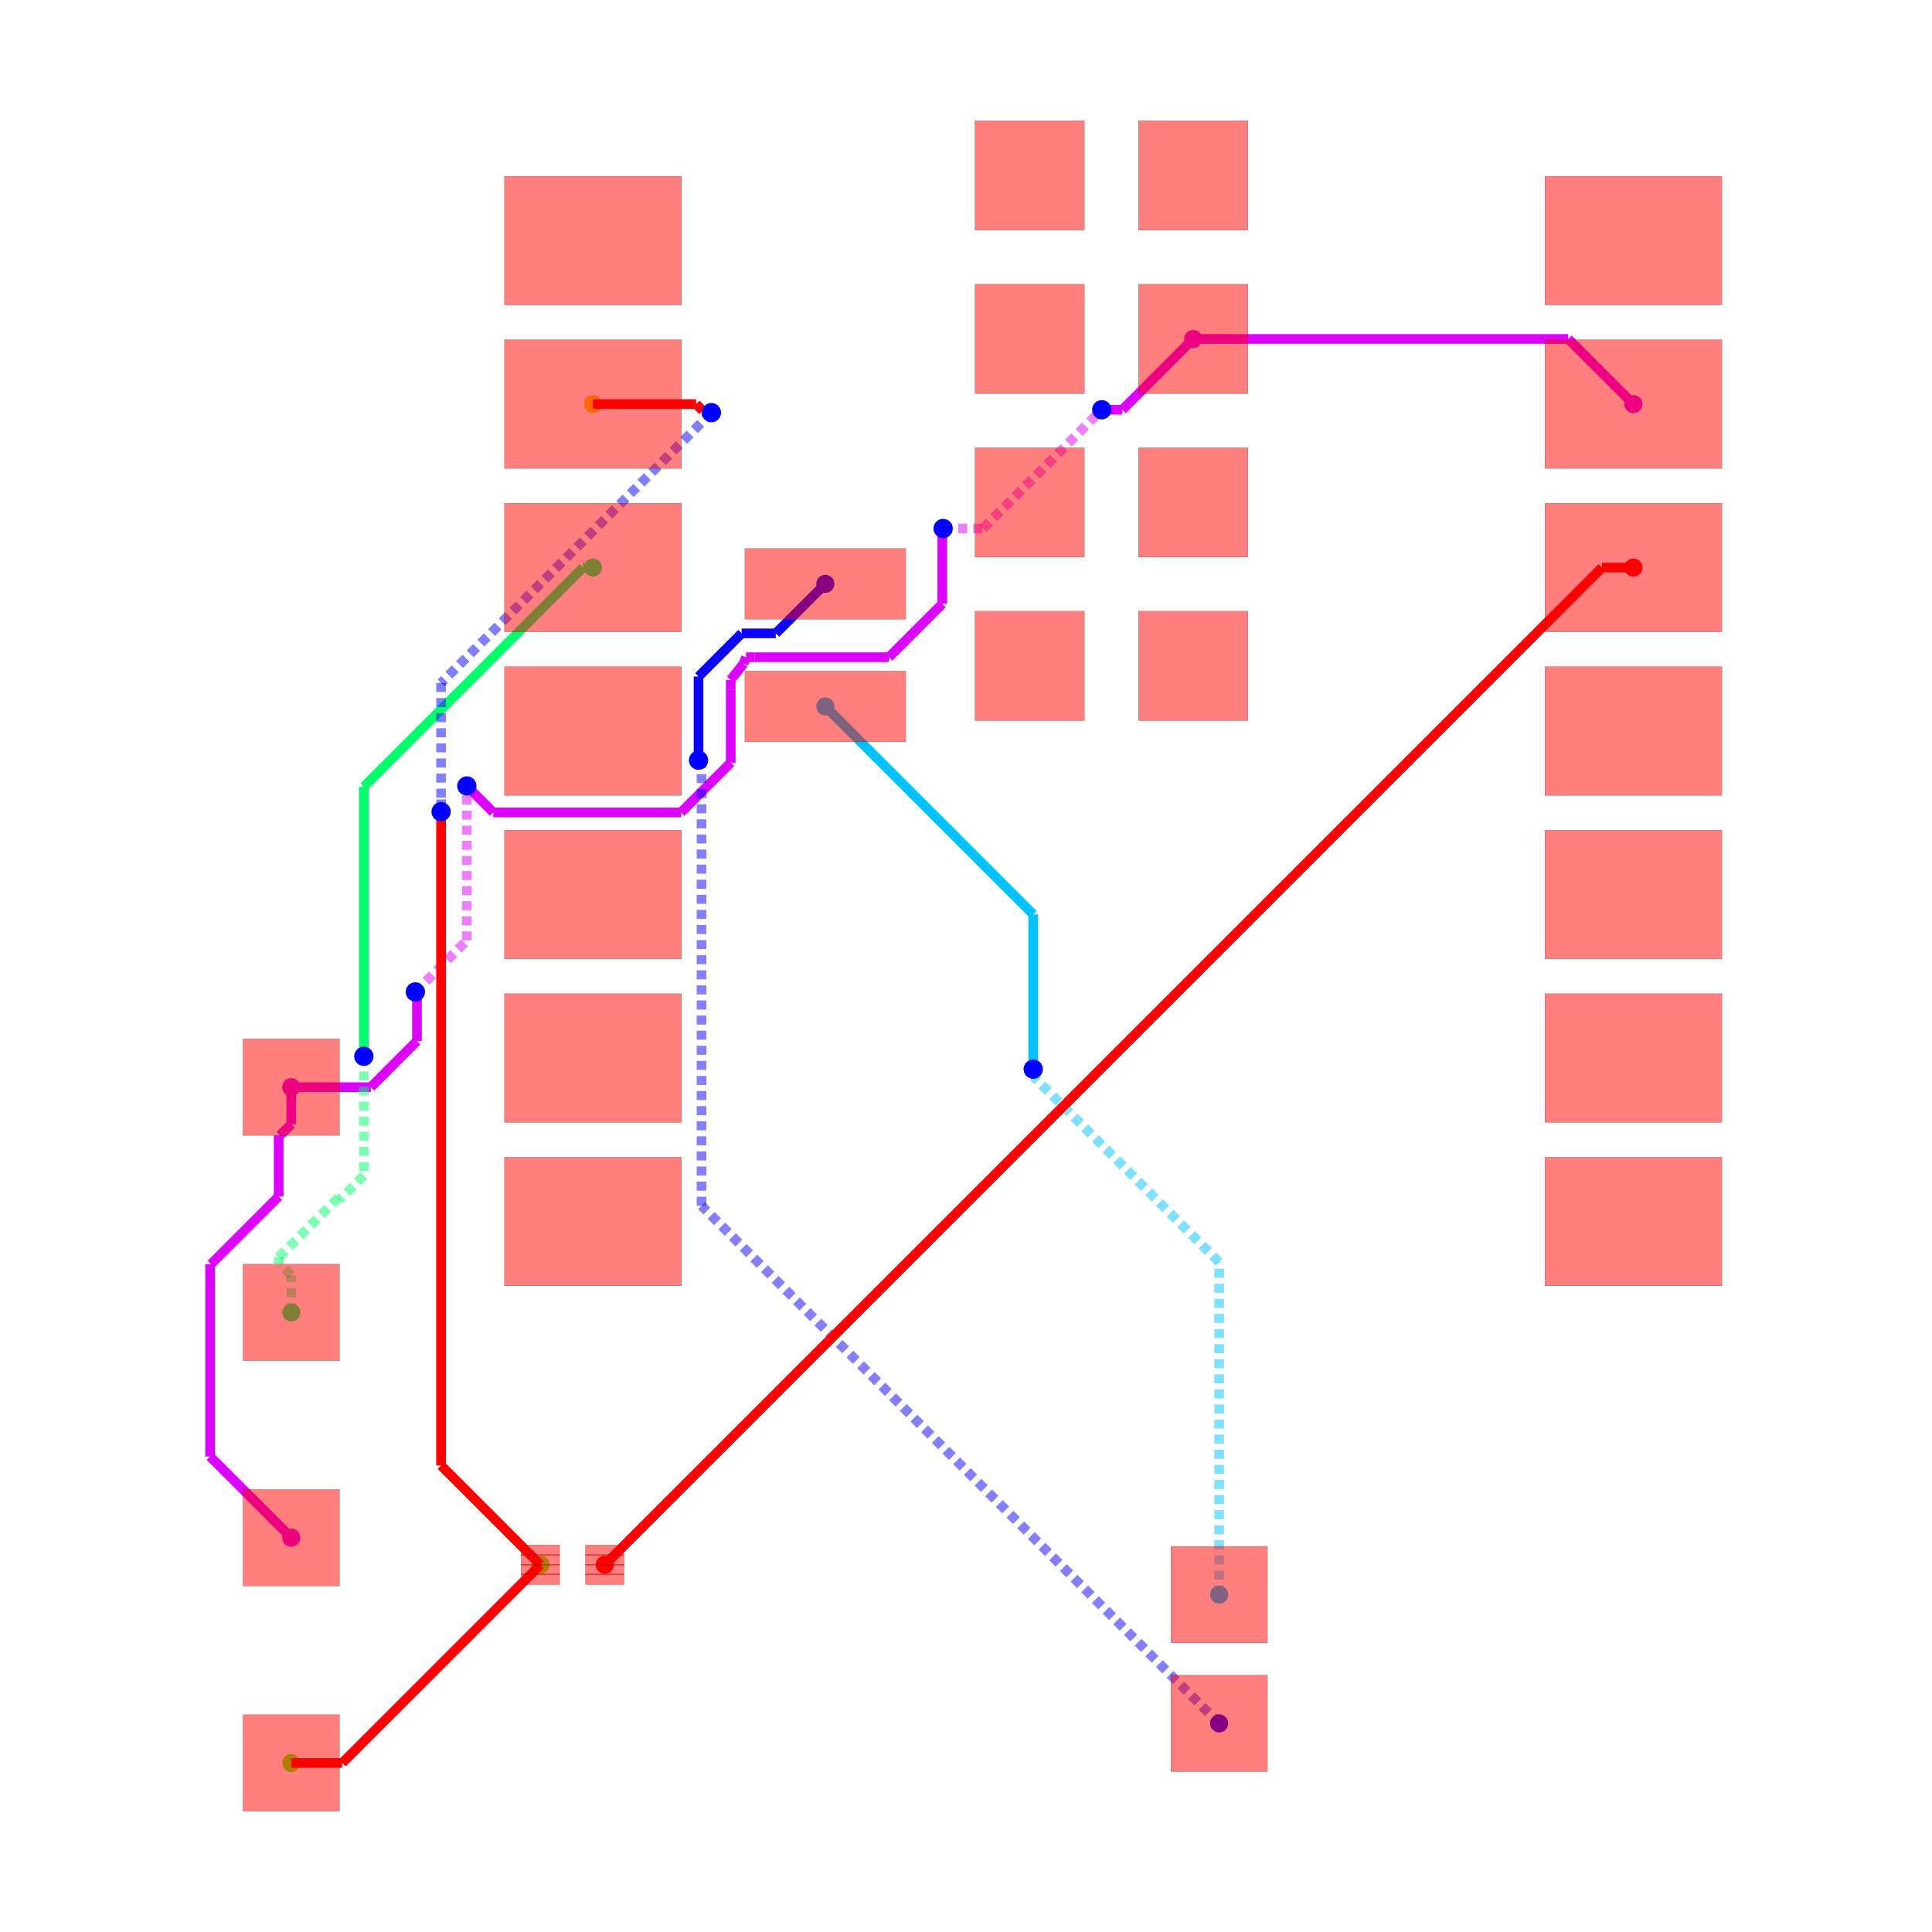
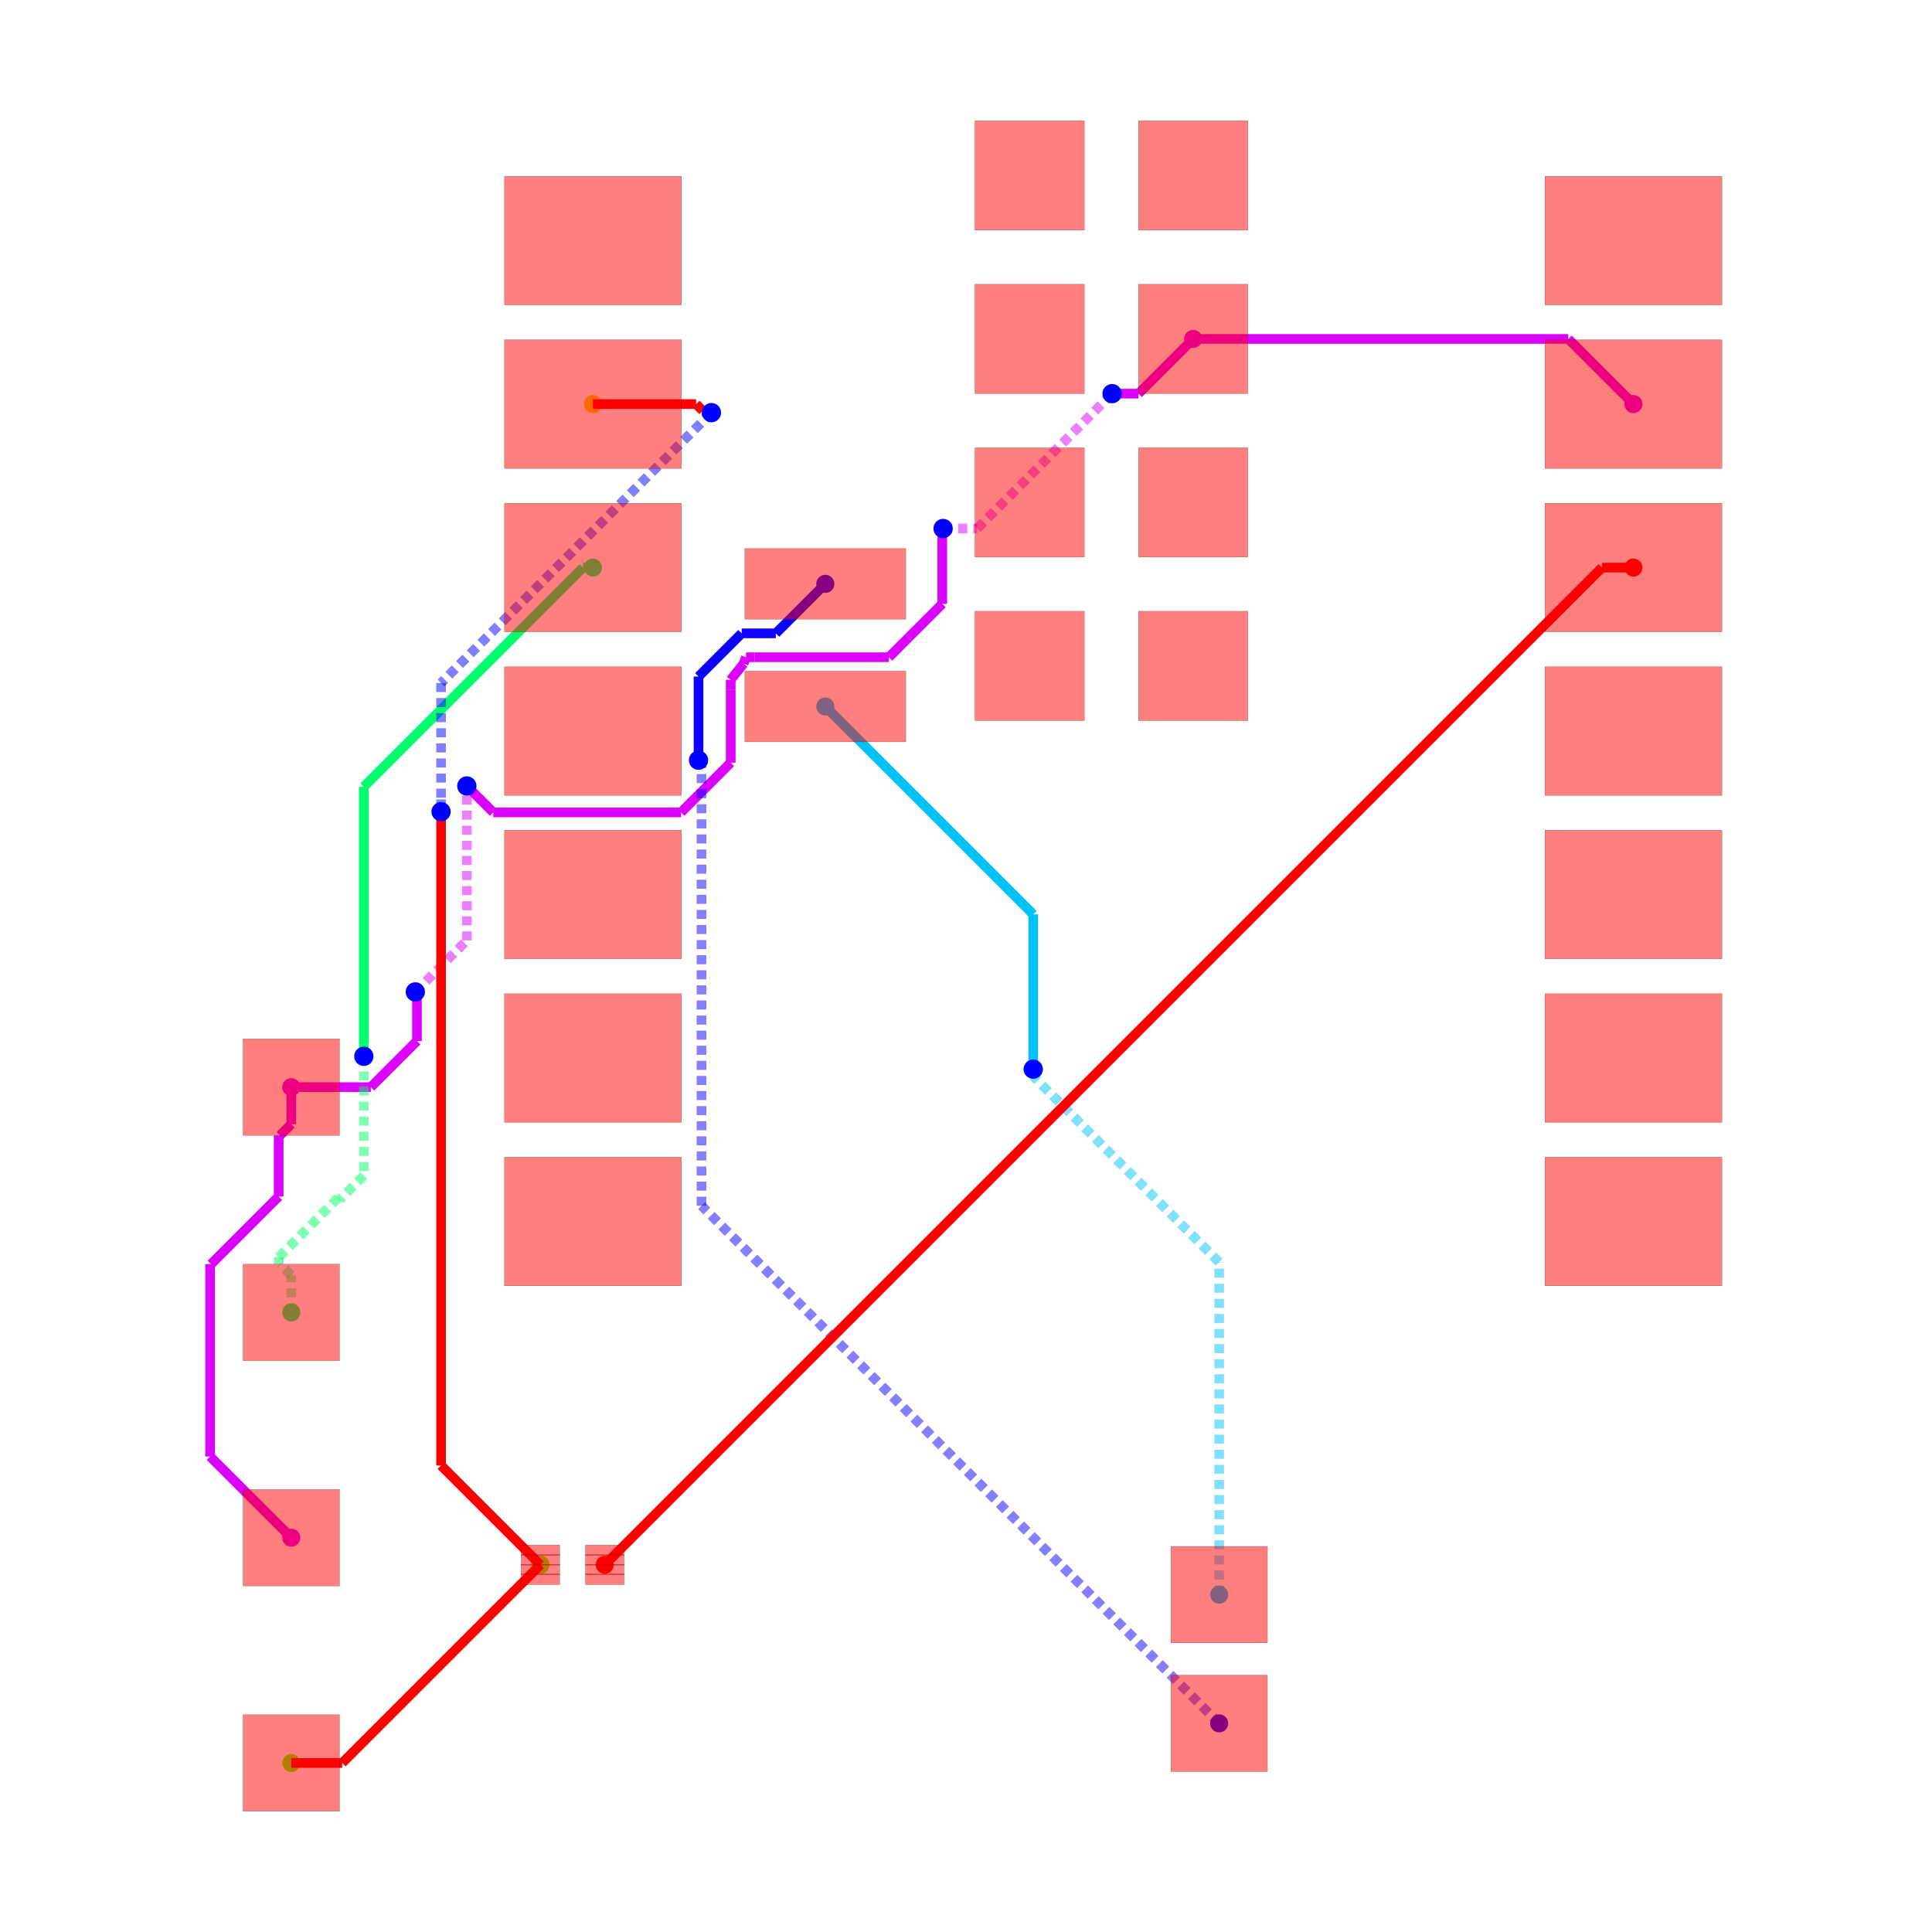
<svg xmlns="http://www.w3.org/2000/svg" width="640" height="640" viewBox="0 0 640 640">
  <rect width="100%" height="100%" fill="white" />
  <g>
    <circle data-type="point" data-label="source_trace_2 (top)" data-x="10.124772" data-y="6.993" cx="541.089" cy="188.015" r="3" fill="hsl(0, 100%, 50%)" />
  </g>
  <g>
    <circle data-type="point" data-label="source_trace_2 (top)" data-x="-5.856893060790263" data-y="-8.500436101920712" cx="200.334" cy="518.359" r="3" fill="hsl(0, 100%, 50%)" />
  </g>
  <g>
    <circle data-type="point" data-label="source_trace_3 (top)" data-x="-6.040227999999999" data-y="9.533000000000001" cx="196.425" cy="133.858" r="3" fill="hsl(48.571, 100%, 50%)" />
  </g>
  <g>
    <circle data-type="point" data-label="source_trace_3 (top)" data-x="-6.856893060790263" data-y="-8.500436101920712" cx="179.012" cy="518.359" r="3" fill="hsl(48.571, 100%, 50%)" />
  </g>
  <g>
    <circle data-type="point" data-label="source_trace_4 (top)" data-x="-6.856893060790263" data-y="-8.500436101920712" cx="179.012" cy="518.359" r="3" fill="hsl(97.143, 100%, 50%)" />
  </g>
  <g>
    <circle data-type="point" data-label="source_trace_4 (top)" data-x="-10.727385294299685" data-y="-11.579453643315949" cx="96.487" cy="584.009" r="3" fill="hsl(97.143, 100%, 50%)" />
  </g>
  <g>
    <circle data-type="point" data-label="source_trace_6 (top)" data-x="-6.040227999999999" data-y="6.993" cx="196.425" cy="188.015" r="3" fill="hsl(145.714, 100%, 50%)" />
  </g>
  <g>
    <circle data-type="point" data-label="source_trace_6 (top)" data-x="-10.727385294299685" data-y="-4.579453643315949" cx="96.487" cy="434.758" r="3" fill="hsl(145.714, 100%, 50%)" />
  </g>
  <g>
    <circle data-type="point" data-label="source_trace_8 (top)" data-x="-2.4302279999999996" data-y="4.835" cx="273.396" cy="234.026" r="3" fill="hsl(194.286, 100%, 50%)" />
  </g>
  <g>
    <circle data-type="point" data-label="source_trace_8 (top)" data-x="3.6885631738662035" data-y="-8.96420520580684" cx="403.858" cy="528.248" r="3" fill="hsl(194.286, 100%, 50%)" />
  </g>
  <g>
    <circle data-type="point" data-label="source_trace_9 (top)" data-x="-2.4302279999999996" data-y="6.74" cx="273.396" cy="193.409" r="3" fill="hsl(242.857, 100%, 50%)" />
  </g>
  <g>
    <circle data-type="point" data-label="source_trace_9 (top)" data-x="3.6885631738662035" data-y="-10.96420520580684" cx="403.858" cy="570.891" r="3" fill="hsl(242.857, 100%, 50%)" />
  </g>
  <g>
    <circle data-type="point" data-label="source_net_0 (top)" data-x="10.124772" data-y="9.533000000000001" cx="541.089" cy="133.858" r="3" fill="hsl(291.429, 100%, 50%)" />
  </g>
  <g>
    <circle data-type="point" data-label="source_net_0 (top)" data-x="3.2847720000000002" data-y="10.545" cx="395.249" cy="112.28" r="3" fill="hsl(291.429, 100%, 50%)" />
  </g>
  <g>
    <circle data-type="point" data-label="source_net_0 (top)" data-x="-10.727385294299685" data-y="-8.079453643315949" cx="96.487" cy="509.383" r="3" fill="hsl(291.429, 100%, 50%)" />
  </g>
  <g>
    <circle data-type="point" data-label="source_net_0 (top)" data-x="-10.727385294299685" data-y="-1.079453643315949" cx="96.487" cy="360.132" r="3" fill="hsl(291.429, 100%, 50%)" />
  </g>
  <g>
    <polyline data-points="3.2847720000000002,10.545 9.112772000000001,10.545" data-type="line" data-label="" points="395.249,112.28 519.511,112.28" fill="none" stroke="hsl(291.429, 100%, 50%)" stroke-width="3.198" />
  </g>
  <g>
    <polyline data-points="9.112772000000001,10.545 10.124772,9.533000000000001" data-type="line" data-label="" points="519.511,112.28 541.089,133.858" fill="none" stroke="hsl(291.429, 100%, 50%)" stroke-width="3.198" />
  </g>
  <g>
    <polyline data-points="-10.923365808937302,-1.8294536433159487 -10.923365808937302,-2.7783641826074845" data-type="line" data-label="" points="92.309,376.123 92.309,396.356" fill="none" stroke="hsl(291.429, 100%, 50%)" stroke-width="3.198" />
  </g>
  <g>
    <polyline data-points="-10.923365808937302,-2.7783641826074845 -11.974455269645766,-3.829453643315949" data-type="line" data-label="" points="92.309,396.356 69.898,418.766" fill="none" stroke="hsl(291.429, 100%, 50%)" stroke-width="3.198" />
  </g>
  <g>
    <polyline data-points="-10.727385294299685,-8.079453643315949 -11.988692647149843,-6.818146290465791" data-type="line" data-label="" points="96.487,509.383 69.594,482.49" fill="none" stroke="hsl(291.429, 100%, 50%)" stroke-width="3.198" />
  </g>
  <g>
    <polyline data-points="-11.988692647149843,-6.818146290465791 -11.988692647149843,-3.829453643315949" data-type="line" data-label="" points="69.594,482.49 69.594,418.766" fill="none" stroke="hsl(291.429, 100%, 50%)" stroke-width="3.198" />
  </g>
  <g>
    <polyline data-points="-10.727385294299685,-1.079453643315949 -10.727385294299685,-1.6544536433159482" data-type="line" data-label="" points="96.487,360.132 96.487,372.392" fill="none" stroke="hsl(291.429, 100%, 50%)" stroke-width="3.198" />
  </g>
  <g>
    <polyline data-points="-10.727385294299685,-1.6544536433159482 -10.902385294299686,-1.829453643315949" data-type="line" data-label="" points="96.487,372.392 92.756,376.123" fill="none" stroke="hsl(291.429, 100%, 50%)" stroke-width="3.198" />
  </g>
  <g>
    <polyline data-points="-10.727385294299685,-1.079453643315949 -9.491348071996729,-1.079453643315949" data-type="line" data-label="" points="96.487,360.132 122.842,360.132" fill="none" stroke="hsl(291.429, 100%, 50%)" stroke-width="3.198" />
  </g>
  <g>
    <polyline data-points="-9.491348071996729,-1.079453643315949 -8.774438452791047,-0.3625440241102671" data-type="line" data-label="" points="122.842,360.132 138.127,344.846" fill="none" stroke="hsl(291.429, 100%, 50%)" stroke-width="3.198" />
  </g>
  <g>
    <polyline data-points="-8.774438452791047,-0.3625440241102671 -8.774438452791047,0.3473537055801788" data-type="line" data-label="" points="138.127,344.846 138.127,329.71" fill="none" stroke="hsl(291.429, 100%, 50%)" stroke-width="3.198" />
  </g>
  <g>
    <polyline data-points="-8.774438452791047,0.3473537055801788 -8.8,0.37291525278913223" data-type="line" data-label="" points="138.127,329.71 137.582,329.165" fill="none" stroke="hsl(291.429, 100%, 50%)" stroke-width="3.198" />
  </g>
  <g>
    <polyline data-points="-8.8,0.37291525278913223 -8.8,0.4" data-type="line" data-label="" points="137.582,329.165 137.582,328.588" fill="none" stroke="hsl(291.429, 100%, 50%)" stroke-width="3.198" />
  </g>
  <g>
    <polyline data-points="-8.8,0.4 -8,1.2000000000000006" data-type="line" data-label="" points="137.582,328.588 154.64,311.53" fill="none" stroke="rgba(217,0,255,0.5)" stroke-width="3.198" stroke-dasharray="3 2" />
  </g>
  <g>
    <polyline data-points="-8,1.2000000000000006 -8,3.5671573499012204" data-type="line" data-label="" points="154.64,311.53 154.64,261.059" fill="none" stroke="rgba(217,0,255,0.5)" stroke-width="3.198" stroke-dasharray="3 2" />
  </g>
  <g>
    <polyline data-points="-8,3.5671573499012204 -8,3.5999999999999996" data-type="line" data-label="" points="154.64,261.059 154.64,260.359" fill="none" stroke="rgba(217,0,255,0.5)" stroke-width="3.198" stroke-dasharray="3 2" />
  </g>
  <g>
    <polyline data-points="-8,3.5999999999999996 -7.589181736399215,3.1891817363992154" data-type="line" data-label="" points="154.64,260.359 163.399,269.118" fill="none" stroke="hsl(291.429, 100%, 50%)" stroke-width="3.198" />
  </g>
  <g>
    <polyline data-points="-7.589181736399215,3.1891817363992154 -4.6722550227988915,3.1891817363992154" data-type="line" data-label="" points="163.399,269.118 225.592,269.118" fill="none" stroke="hsl(291.429, 100%, 50%)" stroke-width="3.198" />
  </g>
  <g>
    <polyline data-points="-4.6722550227988915,3.1891817363992154 -3.9000000000000004,3.9614367591981066" data-type="line" data-label="" points="225.592,269.118 242.058,252.652" fill="none" stroke="hsl(291.429, 100%, 50%)" stroke-width="3.198" />
  </g>
  <g>
    <polyline data-points="-3.9000000000000004,3.9614367591981066 -3.9000000000000004,5.098929343291555" data-type="line" data-label="" points="242.058,252.652 242.058,228.399" fill="none" stroke="hsl(291.429, 100%, 50%)" stroke-width="3.198" />
  </g>
  <g>
    <polyline data-points="-3.9000000000000004,5.098929343291555 -3.9000000000000004,5.24920292214912" data-type="line" data-label="" points="242.058,228.399 242.058,225.195" fill="none" stroke="hsl(291.429, 100%, 50%)" stroke-width="3.198" />
  </g>
  <g>
    <polyline data-points="-3.9000000000000004,5.24920292214912 -3.7,5.500000000000001" data-type="line" data-label="" points="242.058,225.195 246.322,219.848" fill="none" stroke="hsl(291.429, 100%, 50%)" stroke-width="3.198" />
  </g>
  <g>
    <polyline data-points="-3.7,5.500000000000001 -3.6618674269026137,5.6000000000000005" data-type="line" data-label="" points="246.322,219.848 247.135,217.715" fill="none" stroke="hsl(291.429, 100%, 50%)" stroke-width="3.198" />
  </g>
  <g>
    <polyline data-points="-3.6618674269026137,5.6000000000000005 -3.5258089353154825,5.6000000000000005" data-type="line" data-label="" points="247.135,217.715 250.036,217.715" fill="none" stroke="hsl(291.429, 100%, 50%)" stroke-width="3.198" />
  </g>
  <g>
    <polyline data-points="-3.5258089353154825,5.6000000000000005 -1.4423932285342915,5.6000000000000005" data-type="line" data-label="" points="250.036,217.715 294.458,217.715" fill="none" stroke="hsl(291.429, 100%, 50%)" stroke-width="3.198" />
  </g>
  <g>
    <polyline data-points="-1.4423932285342915,5.6000000000000005 -1.1386398545728675,5.9037533739614245" data-type="line" data-label="" points="294.458,217.715 300.935,211.239" fill="none" stroke="hsl(291.429, 100%, 50%)" stroke-width="3.198" />
  </g>
  <g>
    <polyline data-points="-1.1386398545728675,5.9037533739614245 -0.6130266636144199,6.429366564919873" data-type="line" data-label="" points="300.935,211.239 312.142,200.032" fill="none" stroke="hsl(291.429, 100%, 50%)" stroke-width="3.198" />
  </g>
  <g>
    <polyline data-points="-0.6130266636144199,6.429366564919873 -0.6130266636144199,7.481149738991815" data-type="line" data-label="" points="312.142,200.032 312.142,177.606" fill="none" stroke="hsl(291.429, 100%, 50%)" stroke-width="3.198" />
  </g>
  <g>
    <polyline data-points="-0.6130266636144199,7.481149738991815 -0.6000000000000001,7.6000000000000005" data-type="line" data-label="" points="312.142,177.606 312.419,175.072" fill="none" stroke="hsl(291.429, 100%, 50%)" stroke-width="3.198" />
  </g>
  <g>
-     <polyline data-points="-0.6000000000000001,7.6000000000000005 0.019008497214186404,7.6000000000000005" data-type="line" data-label="" points="312.419,175.072 325.618,175.072" fill="none" stroke="rgba(217,0,255,0.5)" stroke-width="3.198" stroke-dasharray="3 2" />
-   </g>
-   <g>
-     <polyline data-points="0.019008497214186404,7.6000000000000005 1.6990452411136123,9.280036743899426" data-type="line" data-label="" points="325.618,175.072 361.439,139.251" fill="none" stroke="rgba(217,0,255,0.5)" stroke-width="3.198" stroke-dasharray="3 2" />
-   </g>
-   <g>
-     <polyline data-points="1.6990452411136123,9.280036743899426 1.864771999999995,9.445" data-type="line" data-label="" points="361.439,139.251 364.972,135.734" fill="none" stroke="rgba(217,0,255,0.5)" stroke-width="3.198" stroke-dasharray="3 2" />
-   </g>
-   <g>
-     <polyline data-points="1.864771999999995,9.445 2.1847720000000006,9.445" data-type="line" data-label="" points="364.972,135.734 371.795,135.734" fill="none" stroke="hsl(291.429, 100%, 50%)" stroke-width="3.198" />
-   </g>
-   <g>
-     <polyline data-points="2.1847720000000006,9.445 3.2847720000000002,10.545" data-type="line" data-label="" points="371.795,135.734 395.249,112.28" fill="none" stroke="hsl(291.429, 100%, 50%)" stroke-width="3.198" />
+     <polyline data-points="-0.6000000000000001,7.6000000000000005 -0.07021473880355877,7.6000000000000005" data-type="line" data-label="" points="312.419,175.072 323.715,175.072" fill="none" stroke="rgba(217,0,255,0.5)" stroke-width="3.198" stroke-dasharray="3 2" />
+   </g>
+   <g>
+     <polyline data-points="-0.07021473880355877,7.6000000000000005 2.024228290945838,9.694443029749397" data-type="line" data-label="" points="323.715,175.072 368.372,130.415" fill="none" stroke="rgba(217,0,255,0.5)" stroke-width="3.198" stroke-dasharray="3 2" />
+   </g>
+   <g>
+     <polyline data-points="2.024228290945838,9.694443029749397 2.024771999999998,9.695" data-type="line" data-label="" points="368.372,130.415 368.384,130.404" fill="none" stroke="rgba(217,0,255,0.5)" stroke-width="3.198" stroke-dasharray="3 2" />
+   </g>
+   <g>
+     <polyline data-points="2.024771999999998,9.695 2.4347720000000006,9.695" data-type="line" data-label="" points="368.384,130.404 377.126,130.404" fill="none" stroke="hsl(291.429, 100%, 50%)" stroke-width="3.198" />
+   </g>
+   <g>
+     <polyline data-points="2.4347720000000006,9.695 3.2847720000000002,10.545" data-type="line" data-label="" points="377.126,130.404 395.249,112.28" fill="none" stroke="hsl(291.429, 100%, 50%)" stroke-width="3.198" />
  </g>
  <g>
    <polyline data-points="3.6885631738662035,-10.96420520580684 -4.35370955396119,-2.921932477979446" data-type="line" data-label="" points="403.858,570.891 232.384,399.417" fill="none" stroke="rgba(8,0,255,0.5)" stroke-width="3.198" stroke-dasharray="3 2" />
  </g>
  <g>
    <polyline data-points="-4.35370955396119,-2.921932477979446 -4.35370955396119,3.9537095539611946" data-type="line" data-label="" points="232.384,399.417 232.384,252.817" fill="none" stroke="rgba(8,0,255,0.5)" stroke-width="3.198" stroke-dasharray="3 2" />
  </g>
  <g>
    <polyline data-points="-4.35370955396119,3.9537095539611946 -4.3999999999999995,4.000000000000004" data-type="line" data-label="" points="232.384,252.817 231.397,251.83" fill="none" stroke="rgba(8,0,255,0.5)" stroke-width="3.198" stroke-dasharray="3 2" />
  </g>
  <g>
    <polyline data-points="-4.3999999999999995,4.000000000000004 -4.3999999999999995,5.300000000000001" data-type="line" data-label="" points="231.397,251.83 231.397,224.112" fill="none" stroke="hsl(242.857, 100%, 50%)" stroke-width="3.198" />
  </g>
  <g>
    <polyline data-points="-4.3999999999999995,5.300000000000001 -3.7291532901372486,5.970846709862752" data-type="line" data-label="" points="231.397,224.112 245.701,209.808" fill="none" stroke="hsl(242.857, 100%, 50%)" stroke-width="3.198" />
  </g>
  <g>
    <polyline data-points="-3.7291532901372486,5.970846709862752 -3.1993812901372483,5.970846709862752" data-type="line" data-label="" points="245.701,209.808 256.996,209.808" fill="none" stroke="hsl(242.857, 100%, 50%)" stroke-width="3.198" />
  </g>
  <g>
    <polyline data-points="-3.1993812901372483,5.970846709862752 -2.4302279999999996,6.74" data-type="line" data-label="" points="256.996,209.808 273.396,193.409" fill="none" stroke="hsl(242.857, 100%, 50%)" stroke-width="3.198" />
  </g>
  <g>
    <polyline data-points="3.6885631738662035,-8.96420520580684 3.6885631738662035,-3.799369527470149" data-type="line" data-label="" points="403.858,528.248 403.858,418.125" fill="none" stroke="rgba(0,195,255,0.5)" stroke-width="3.198" stroke-dasharray="3 2" />
  </g>
  <g>
    <polyline data-points="3.6885631738662035,-3.799369527470149 0.8,-0.910806353603945" data-type="line" data-label="" points="403.858,418.125 342.27,356.536" fill="none" stroke="rgba(0,195,255,0.5)" stroke-width="3.198" stroke-dasharray="3 2" />
  </g>
  <g>
    <polyline data-points="0.8,-0.910806353603945 0.8,-0.8" data-type="line" data-label="" points="342.27,356.536 342.27,354.174" fill="none" stroke="rgba(0,195,255,0.5)" stroke-width="3.198" stroke-dasharray="3 2" />
  </g>
  <g>
    <polyline data-points="0.8,-0.8 0.8,1.6047720000000005" data-type="line" data-label="" points="342.27,354.174 342.27,302.9" fill="none" stroke="hsl(194.286, 100%, 50%)" stroke-width="3.198" />
  </g>
  <g>
    <polyline data-points="0.8,1.6047720000000005 -2.4302279999999996,4.835" data-type="line" data-label="" points="342.27,302.9 273.396,234.026" fill="none" stroke="hsl(194.286, 100%, 50%)" stroke-width="3.198" />
  </g>
  <g>
    <polyline data-points="-10.923365808937302,-3.829453643315949 -10.923365808937302,-3.7228025790061956" data-type="line" data-label="" points="92.309,418.766 92.309,416.492" fill="none" stroke="rgba(0,255,106,0.5)" stroke-width="3.198" stroke-dasharray="3 2" />
  </g>
  <g>
    <polyline data-points="-10.923365808937302,-3.7228025790061956 -9.977385294299687,-2.776822064368581" data-type="line" data-label="" points="92.309,416.492 112.479,396.323" fill="none" stroke="rgba(0,255,106,0.5)" stroke-width="3.198" stroke-dasharray="3 2" />
  </g>
  <g>
    <polyline data-points="-6.040227999999999,6.993 -6.194331563372726,6.993" data-type="line" data-label="" points="196.425,188.015 193.139,188.015" fill="none" stroke="hsl(145.714, 100%, 50%)" stroke-width="3.198" />
  </g>
  <g>
    <polyline data-points="-6.194331563372726,6.993 -9.600000000000001,3.5873315633727256" data-type="line" data-label="" points="193.139,188.015 120.525,260.629" fill="none" stroke="hsl(145.714, 100%, 50%)" stroke-width="3.198" />
  </g>
  <g>
    <polyline data-points="-9.600000000000001,3.5873315633727256 -9.600000000000001,-0.4123814325552475" data-type="line" data-label="" points="120.525,260.629 120.525,345.909" fill="none" stroke="hsl(145.714, 100%, 50%)" stroke-width="3.198" />
  </g>
  <g>
    <polyline data-points="-9.600000000000001,-0.4123814325552475 -9.600000000000001,-0.4123814325552475" data-type="line" data-label="" points="120.525,345.909 120.525,345.909" fill="none" stroke="hsl(145.714, 100%, 50%)" stroke-width="3.198" />
  </g>
  <g>
    <polyline data-points="-9.600000000000001,-0.4123814325552475 -9.600000000000001,-0.6000000000000001" data-type="line" data-label="" points="120.525,345.909 120.525,349.909" fill="none" stroke="hsl(145.714, 100%, 50%)" stroke-width="3.198" />
  </g>
  <g>
    <polyline data-points="-9.600000000000001,-0.6000000000000001 -9.600000000000001,-2.4520683490162636" data-type="line" data-label="" points="120.525,349.909 120.525,389.398" fill="none" stroke="rgba(0,255,106,0.5)" stroke-width="3.198" stroke-dasharray="3 2" />
  </g>
  <g>
    <polyline data-points="-9.600000000000001,-2.4520683490162636 -9.977385294299687,-2.829453643315949" data-type="line" data-label="" points="120.525,389.398 112.479,397.445" fill="none" stroke="rgba(0,255,106,0.5)" stroke-width="3.198" stroke-dasharray="3 2" />
  </g>
  <g>
    <polyline data-points="-10.727385294299685,-4.579453643315949 -10.727385294299685,-4.00445364331595" data-type="line" data-label="" points="96.487,434.758 96.487,422.498" fill="none" stroke="rgba(0,255,106,0.5)" stroke-width="3.198" stroke-dasharray="3 2" />
  </g>
  <g>
    <polyline data-points="-10.727385294299685,-4.00445364331595 -10.902385294299686,-3.829453643315949" data-type="line" data-label="" points="96.487,422.498 92.756,418.766" fill="none" stroke="rgba(0,255,106,0.5)" stroke-width="3.198" stroke-dasharray="3 2" />
  </g>
  <g>
    <polyline data-points="-10.727385294299685,-11.579453643315949 -9.9359106021855,-11.579453643315949" data-type="line" data-label="" points="96.487,584.009 113.363,584.009" fill="none" stroke="red" stroke-width="3.198" />
  </g>
  <g>
    <polyline data-points="-9.9359106021855,-11.579453643315949 -6.856893060790263,-8.500436101920712" data-type="line" data-label="" points="113.363,584.009 179.012,518.359" fill="none" stroke="red" stroke-width="3.198" />
  </g>
  <g>
    <polyline data-points="-6.040227999999999,9.533000000000001 -4.437125828005459,9.533000000000001" data-type="line" data-label="" points="196.425,133.858 230.606,133.858" fill="none" stroke="red" stroke-width="3.198" />
  </g>
  <g>
    <polyline data-points="-4.437125828005459,9.533000000000001 -4.33330668947877,9.429180861473313" data-type="line" data-label="" points="230.606,133.858 232.819,136.071" fill="none" stroke="red" stroke-width="3.198" />
  </g>
  <g>
    <polyline data-points="-4.33330668947877,9.429180861473313 -4.2,9.4" data-type="line" data-label="" points="232.819,136.071 235.662,136.693" fill="none" stroke="red" stroke-width="3.198" />
  </g>
  <g>
    <polyline data-points="-4.2,9.4 -8.4,5.2" data-type="line" data-label="" points="235.662,136.693 146.111,226.244" fill="none" stroke="rgba(0,0,255,0.5)" stroke-width="3.198" stroke-dasharray="3 2" />
  </g>
  <g>
    <polyline data-points="-8.4,5.2 -8.4,3.3905924406158308" data-type="line" data-label="" points="146.111,226.244 146.111,264.824" fill="none" stroke="rgba(0,0,255,0.5)" stroke-width="3.198" stroke-dasharray="3 2" />
  </g>
  <g>
    <polyline data-points="-8.4,3.3905924406158308 -8.4,3.200000000000001" data-type="line" data-label="" points="146.111,264.824 146.111,268.887" fill="none" stroke="rgba(0,0,255,0.5)" stroke-width="3.198" stroke-dasharray="3 2" />
  </g>
  <g>
    <polyline data-points="-8.4,3.200000000000001 -8.4,-6.957329162710975" data-type="line" data-label="" points="146.111,268.887 146.111,485.458" fill="none" stroke="red" stroke-width="3.198" />
  </g>
  <g>
    <polyline data-points="-8.4,-6.957329162710975 -6.856893060790263,-8.500436101920712" data-type="line" data-label="" points="146.111,485.458 179.012,518.359" fill="none" stroke="red" stroke-width="3.198" />
  </g>
  <g>
    <polyline data-points="10.124772,6.993 9.63654304113045,6.993" data-type="line" data-label="" points="541.089,188.015 530.679,188.015" fill="none" stroke="hsl(0, 100%, 50%)" stroke-width="3.198" />
  </g>
  <g>
    <polyline data-points="9.63654304113045,6.993 -5.856893060790263,-8.500436101920712" data-type="line" data-label="" points="530.679,188.015 200.334,518.359" fill="none" stroke="hsl(0, 100%, 50%)" stroke-width="3.198" />
  </g>
  <g>
    <rect data-type="rect" data-label="" data-x="-5.856893060790263" data-y="-8.275436101920713" x="193.938" y="511.803" width="12.793" height="3.518" fill="rgba(255,0,0,0.5)" stroke="black" stroke-width="0.047" />
  </g>
  <g>
    <rect data-type="rect" data-label="" data-x="-5.856893060790263" data-y="-8.425436101920713" x="193.938" y="515.001" width="12.793" height="3.518" fill="rgba(255,0,0,0.5)" stroke="black" stroke-width="0.047" />
  </g>
  <g>
    <rect data-type="rect" data-label="" data-x="-5.856893060790263" data-y="-8.575436101920712" x="193.938" y="518.199" width="12.793" height="3.518" fill="rgba(255,0,0,0.5)" stroke="black" stroke-width="0.047" />
  </g>
  <g>
    <rect data-type="rect" data-label="" data-x="-5.856893060790263" data-y="-8.725436101920712" x="193.938" y="521.398" width="12.793" height="3.518" fill="rgba(255,0,0,0.5)" stroke="black" stroke-width="0.047" />
  </g>
  <g>
    <rect data-type="rect" data-label="" data-x="-6.856893060790263" data-y="-8.275436101920713" x="172.616" y="511.803" width="12.793" height="3.518" fill="rgba(255,0,0,0.5)" stroke="black" stroke-width="0.047" />
  </g>
  <g>
    <rect data-type="rect" data-label="" data-x="-6.856893060790263" data-y="-8.425436101920713" x="172.616" y="515.001" width="12.793" height="3.518" fill="rgba(255,0,0,0.5)" stroke="black" stroke-width="0.047" />
  </g>
  <g>
    <rect data-type="rect" data-label="" data-x="-6.856893060790263" data-y="-8.575436101920712" x="172.616" y="518.199" width="12.793" height="3.518" fill="rgba(255,0,0,0.5)" stroke="black" stroke-width="0.047" />
  </g>
  <g>
    <rect data-type="rect" data-label="" data-x="-6.856893060790263" data-y="-8.725436101920712" x="172.616" y="521.398" width="12.793" height="3.518" fill="rgba(255,0,0,0.5)" stroke="black" stroke-width="0.047" />
  </g>
  <g>
    <rect data-type="rect" data-label="" data-x="-6.040227999999999" data-y="12.073" x="167.108" y="58.379" width="58.634" height="42.643" fill="rgba(255,0,0,0.5)" stroke="black" stroke-width="0.047" />
  </g>
  <g>
    <rect data-type="rect" data-label="" data-x="-6.040227999999999" data-y="9.533000000000001" x="167.108" y="112.536" width="58.634" height="42.643" fill="rgba(255,0,0,0.5)" stroke="black" stroke-width="0.047" />
  </g>
  <g>
    <rect data-type="rect" data-label="" data-x="-6.040227999999999" data-y="6.993" x="167.108" y="166.693" width="58.634" height="42.643" fill="rgba(255,0,0,0.5)" stroke="black" stroke-width="0.047" />
  </g>
  <g>
    <rect data-type="rect" data-label="" data-x="-6.040227999999999" data-y="4.453" x="167.108" y="220.85" width="58.634" height="42.643" fill="rgba(255,0,0,0.5)" stroke="black" stroke-width="0.047" />
  </g>
  <g>
    <rect data-type="rect" data-label="" data-x="-6.040227999999999" data-y="1.9129999999999998" x="167.108" y="275.007" width="58.634" height="42.643" fill="rgba(255,0,0,0.5)" stroke="black" stroke-width="0.047" />
  </g>
  <g>
    <rect data-type="rect" data-label="" data-x="-6.040227999999999" data-y="-0.6269999999999998" x="167.108" y="329.163" width="58.634" height="42.643" fill="rgba(255,0,0,0.5)" stroke="black" stroke-width="0.047" />
  </g>
  <g>
    <rect data-type="rect" data-label="" data-x="-6.040227999999999" data-y="-3.167" x="167.108" y="383.32" width="58.634" height="42.643" fill="rgba(255,0,0,0.5)" stroke="black" stroke-width="0.047" />
  </g>
  <g>
    <rect data-type="rect" data-label="" data-x="10.124772" data-y="-3.167" x="511.771" y="383.32" width="58.634" height="42.643" fill="rgba(255,0,0,0.5)" stroke="black" stroke-width="0.047" />
  </g>
  <g>
    <rect data-type="rect" data-label="" data-x="10.124772" data-y="-0.6269999999999998" x="511.771" y="329.163" width="58.634" height="42.643" fill="rgba(255,0,0,0.5)" stroke="black" stroke-width="0.047" />
  </g>
  <g>
    <rect data-type="rect" data-label="" data-x="10.124772" data-y="1.9129999999999998" x="511.771" y="275.007" width="58.634" height="42.643" fill="rgba(255,0,0,0.5)" stroke="black" stroke-width="0.047" />
  </g>
  <g>
    <rect data-type="rect" data-label="" data-x="10.124772" data-y="4.453" x="511.771" y="220.85" width="58.634" height="42.643" fill="rgba(255,0,0,0.5)" stroke="black" stroke-width="0.047" />
  </g>
  <g>
    <rect data-type="rect" data-label="" data-x="10.124772" data-y="6.993" x="511.771" y="166.693" width="58.634" height="42.643" fill="rgba(255,0,0,0.5)" stroke="black" stroke-width="0.047" />
  </g>
  <g>
    <rect data-type="rect" data-label="" data-x="10.124772" data-y="9.533000000000001" x="511.771" y="112.536" width="58.634" height="42.643" fill="rgba(255,0,0,0.5)" stroke="black" stroke-width="0.047" />
  </g>
  <g>
    <rect data-type="rect" data-label="" data-x="10.124772" data-y="12.073" x="511.771" y="58.379" width="58.634" height="42.643" fill="rgba(255,0,0,0.5)" stroke="black" stroke-width="0.047" />
  </g>
  <g>
    <rect data-type="rect" data-label="" data-x="-2.4302279999999996" data-y="4.835" x="246.744" y="222.3" width="53.304" height="23.454" fill="rgba(255,0,0,0.5)" stroke="black" stroke-width="0.047" />
  </g>
  <g>
    <rect data-type="rect" data-label="" data-x="-2.4302279999999996" data-y="6.74" x="246.744" y="181.682" width="53.304" height="23.454" fill="rgba(255,0,0,0.5)" stroke="black" stroke-width="0.047" />
  </g>
  <g>
    <rect data-type="rect" data-label="" data-x="0.7447720000000002" data-y="13.085" x="322.969" y="40" width="36.247" height="36.247" fill="rgba(255,0,0,0.5)" stroke="black" stroke-width="0.047" />
  </g>
  <g>
    <rect data-type="rect" data-label="" data-x="3.2847720000000002" data-y="13.085" x="377.126" y="40" width="36.247" height="36.247" fill="rgba(255,0,0,0.5)" stroke="black" stroke-width="0.047" />
  </g>
  <g>
    <rect data-type="rect" data-label="" data-x="0.7447720000000002" data-y="10.545" x="322.969" y="94.157" width="36.247" height="36.247" fill="rgba(255,0,0,0.5)" stroke="black" stroke-width="0.047" />
  </g>
  <g>
    <rect data-type="rect" data-label="" data-x="3.2847720000000002" data-y="10.545" x="377.126" y="94.157" width="36.247" height="36.247" fill="rgba(255,0,0,0.5)" stroke="black" stroke-width="0.047" />
  </g>
  <g>
    <rect data-type="rect" data-label="" data-x="0.7447720000000002" data-y="8.004999999999999" x="322.969" y="148.314" width="36.247" height="36.247" fill="rgba(255,0,0,0.5)" stroke="black" stroke-width="0.047" />
  </g>
  <g>
    <rect data-type="rect" data-label="" data-x="3.2847720000000002" data-y="8.004999999999999" x="377.126" y="148.314" width="36.247" height="36.247" fill="rgba(255,0,0,0.5)" stroke="black" stroke-width="0.047" />
  </g>
  <g>
    <rect data-type="rect" data-label="" data-x="0.7447720000000002" data-y="5.465" x="322.969" y="202.471" width="36.247" height="36.247" fill="rgba(255,0,0,0.5)" stroke="black" stroke-width="0.047" />
  </g>
  <g>
    <rect data-type="rect" data-label="" data-x="3.2847720000000002" data-y="5.465" x="377.126" y="202.471" width="36.247" height="36.247" fill="rgba(255,0,0,0.5)" stroke="black" stroke-width="0.047" />
  </g>
  <g>
    <rect data-type="rect" data-label="" data-x="3.6885631738662035" data-y="-10.96420520580684" x="387.867" y="554.9" width="31.982" height="31.982" fill="rgba(255,0,0,0.5)" stroke="black" stroke-width="0.047" />
  </g>
  <g>
    <rect data-type="rect" data-label="" data-x="3.6885631738662035" data-y="-8.96420520580684" x="387.867" y="512.256" width="31.982" height="31.982" fill="rgba(255,0,0,0.5)" stroke="black" stroke-width="0.047" />
  </g>
  <g>
    <rect data-type="rect" data-label="" data-x="-10.727385294299685" data-y="-11.579453643315949" x="80.496" y="568.018" width="31.982" height="31.982" fill="rgba(255,0,0,0.5)" stroke="black" stroke-width="0.047" />
  </g>
  <g>
    <rect data-type="rect" data-label="" data-x="-10.727385294299685" data-y="-8.079453643315949" x="80.496" y="493.392" width="31.982" height="31.982" fill="rgba(255,0,0,0.5)" stroke="black" stroke-width="0.047" />
  </g>
  <g>
    <rect data-type="rect" data-label="" data-x="-10.727385294299685" data-y="-4.579453643315949" x="80.496" y="418.766" width="31.982" height="31.982" fill="rgba(255,0,0,0.5)" stroke="black" stroke-width="0.047" />
  </g>
  <g>
    <rect data-type="rect" data-label="" data-x="-10.727385294299685" data-y="-1.079453643315949" x="80.496" y="344.141" width="31.982" height="31.982" fill="rgba(255,0,0,0.5)" stroke="black" stroke-width="0.047" />
  </g>
  <circle data-type="circle" data-label="" data-x="-8.8" data-y="0.4" cx="137.582" cy="328.588" r="3.198" fill="blue" stroke="none" stroke-width="0.047" />
  <circle data-type="circle" data-label="" data-x="-8" data-y="3.5999999999999996" cx="154.64" cy="260.359" r="3.198" fill="blue" stroke="none" stroke-width="0.047" />
  <circle data-type="circle" data-label="" data-x="-0.6000000000000001" data-y="7.6000000000000005" cx="312.419" cy="175.072" r="3.198" fill="blue" stroke="none" stroke-width="0.047" />
-   <circle data-type="circle" data-label="" data-x="1.864771999999995" data-y="9.445" cx="364.972" cy="135.734" r="3.198" fill="blue" stroke="none" stroke-width="0.047" />
+   <circle data-type="circle" data-label="" data-x="2.024771999999998" data-y="9.695" cx="368.384" cy="130.404" r="3.198" fill="blue" stroke="none" stroke-width="0.047" />
  <circle data-type="circle" data-label="" data-x="-4.3999999999999995" data-y="4.000000000000004" cx="231.397" cy="251.83" r="3.198" fill="blue" stroke="none" stroke-width="0.047" />
  <circle data-type="circle" data-label="" data-x="0.8" data-y="-0.8" cx="342.27" cy="354.174" r="3.198" fill="blue" stroke="none" stroke-width="0.047" />
  <circle data-type="circle" data-label="" data-x="-9.600000000000001" data-y="-0.6000000000000001" cx="120.525" cy="349.909" r="3.198" fill="blue" stroke="none" stroke-width="0.047" />
  <circle data-type="circle" data-label="" data-x="-4.2" data-y="9.4" cx="235.662" cy="136.693" r="3.198" fill="blue" stroke="none" stroke-width="0.047" />
  <circle data-type="circle" data-label="" data-x="-8.4" data-y="3.200000000000001" cx="146.111" cy="268.887" r="3.198" fill="blue" stroke="none" stroke-width="0.047" />
  <g id="crosshair" style="display: none">
    <line id="crosshair-h" y1="0" y2="640" stroke="#666" stroke-width="0.5" />
    <line id="crosshair-v" x1="0" x2="640" stroke="#666" stroke-width="0.5" />
    <text id="coordinates" font-family="monospace" font-size="12" fill="#666" />
  </g>
</svg>
